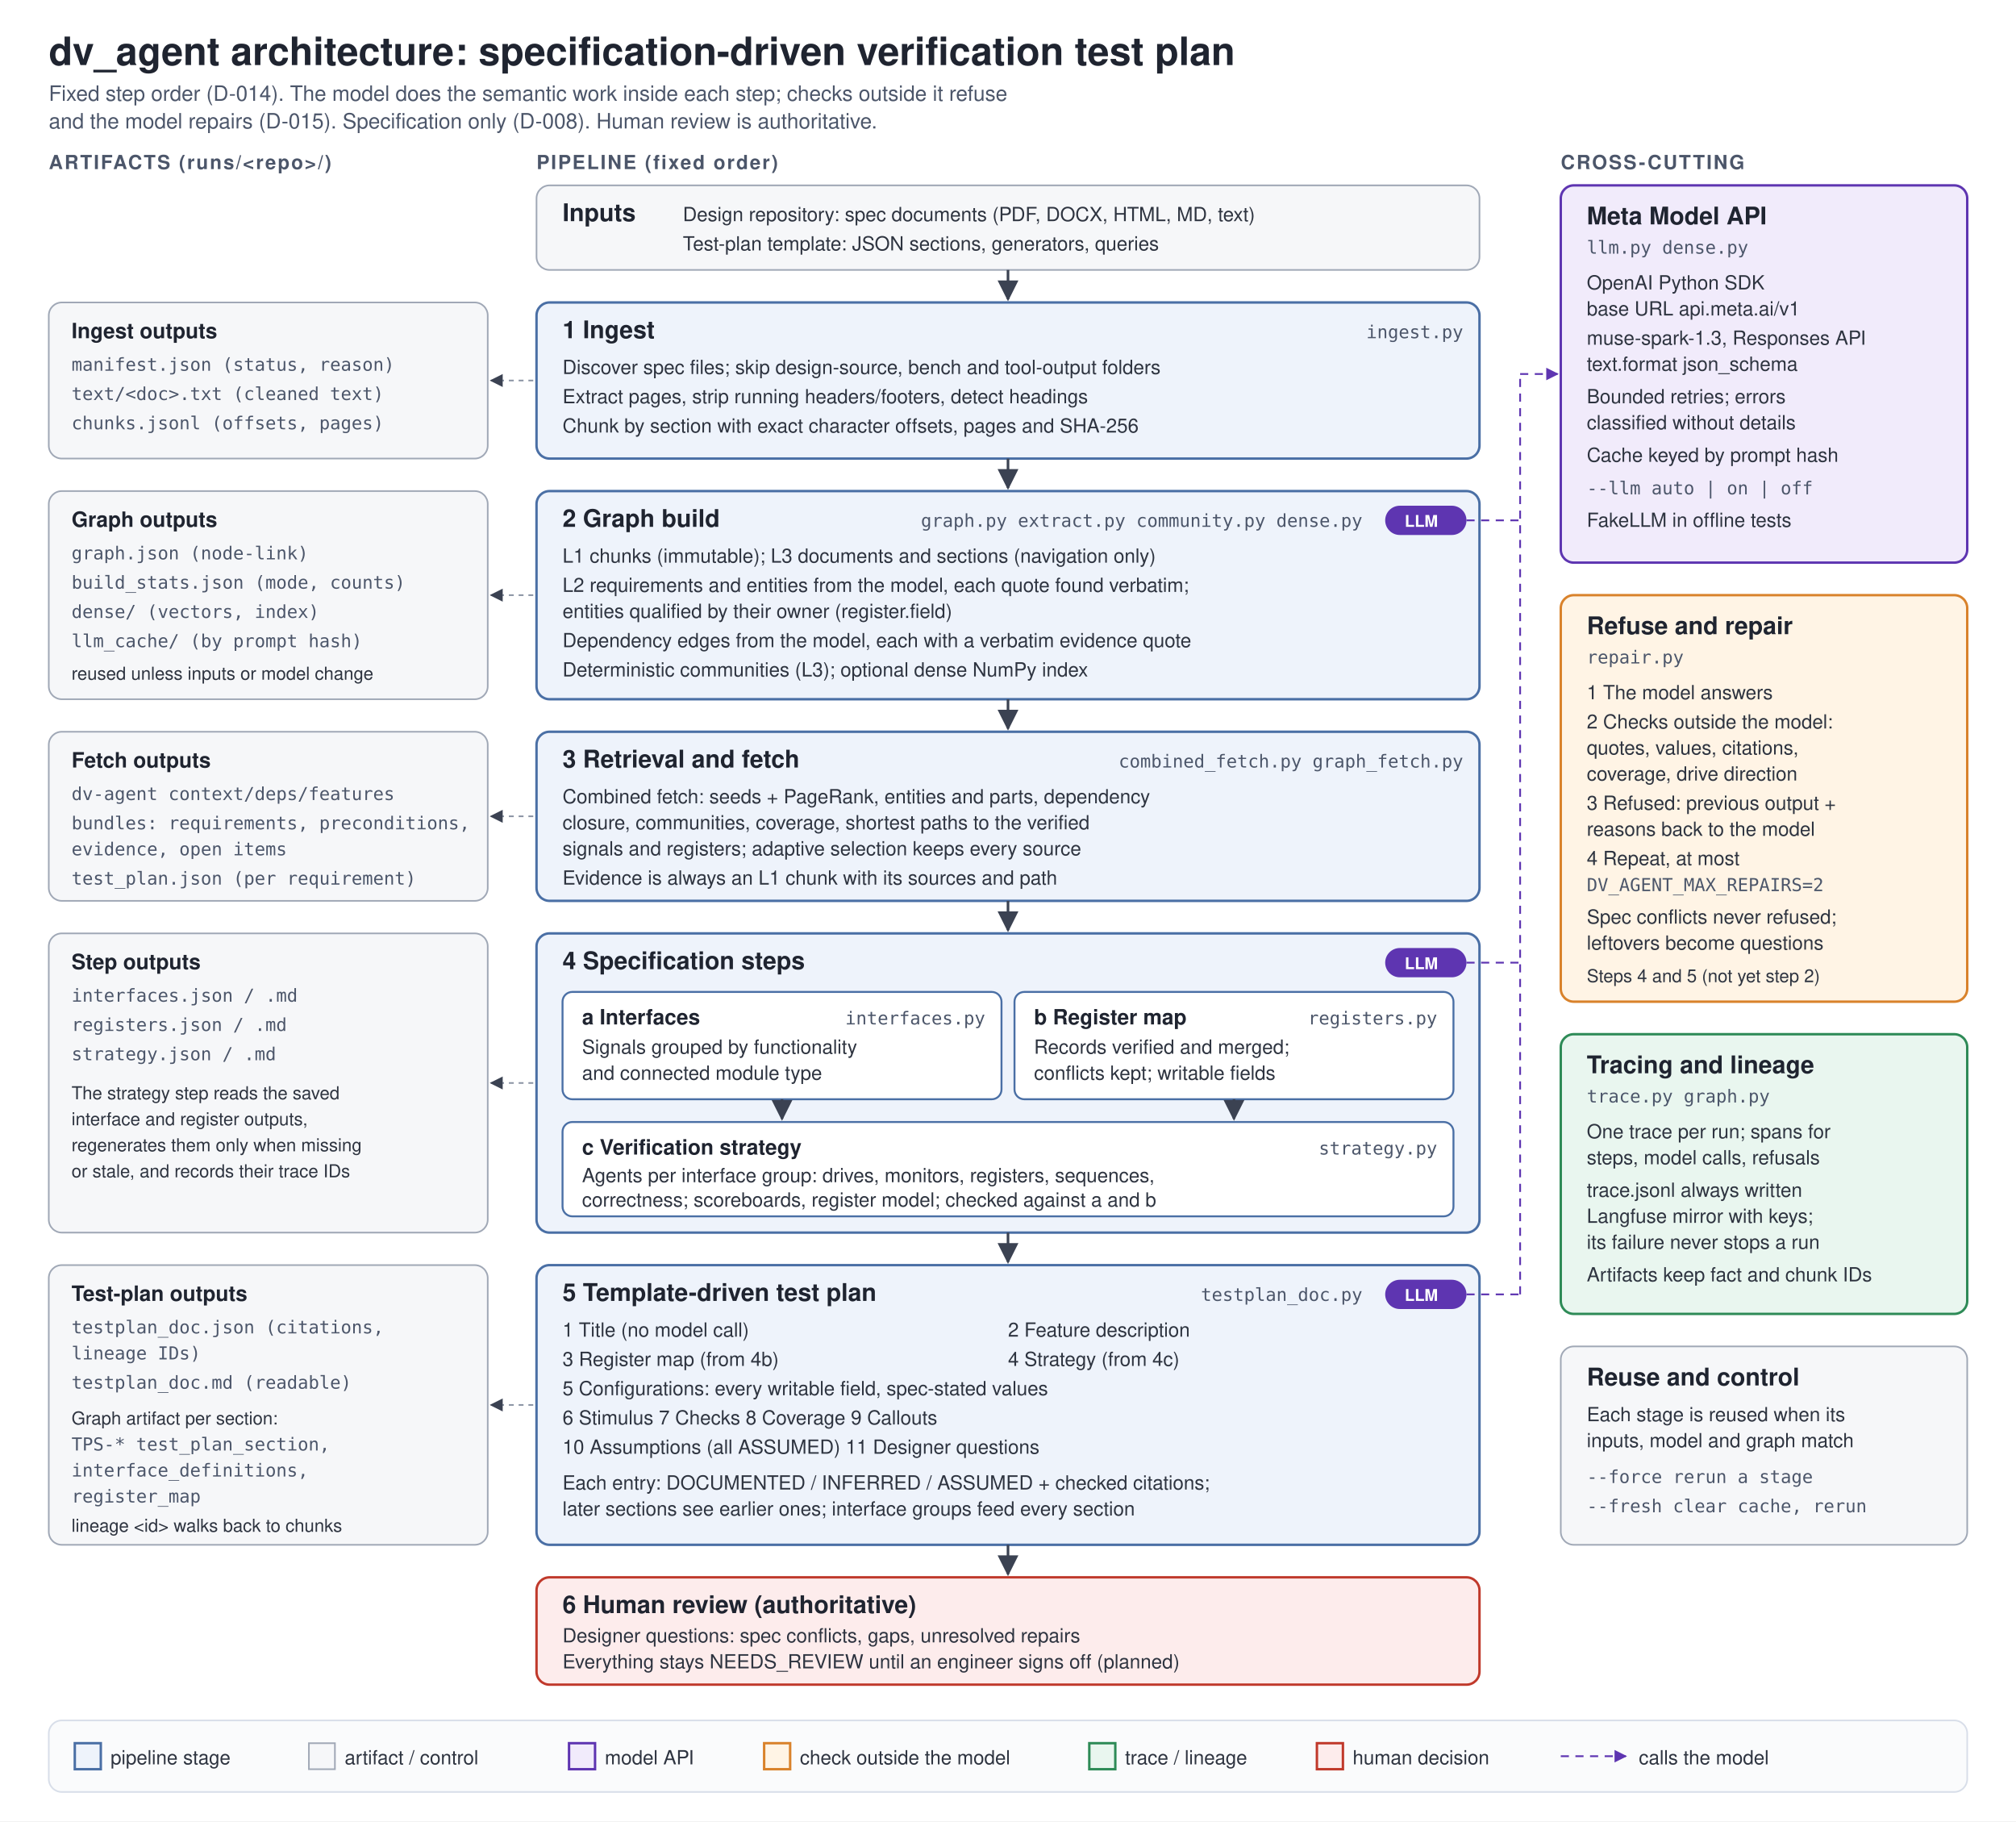
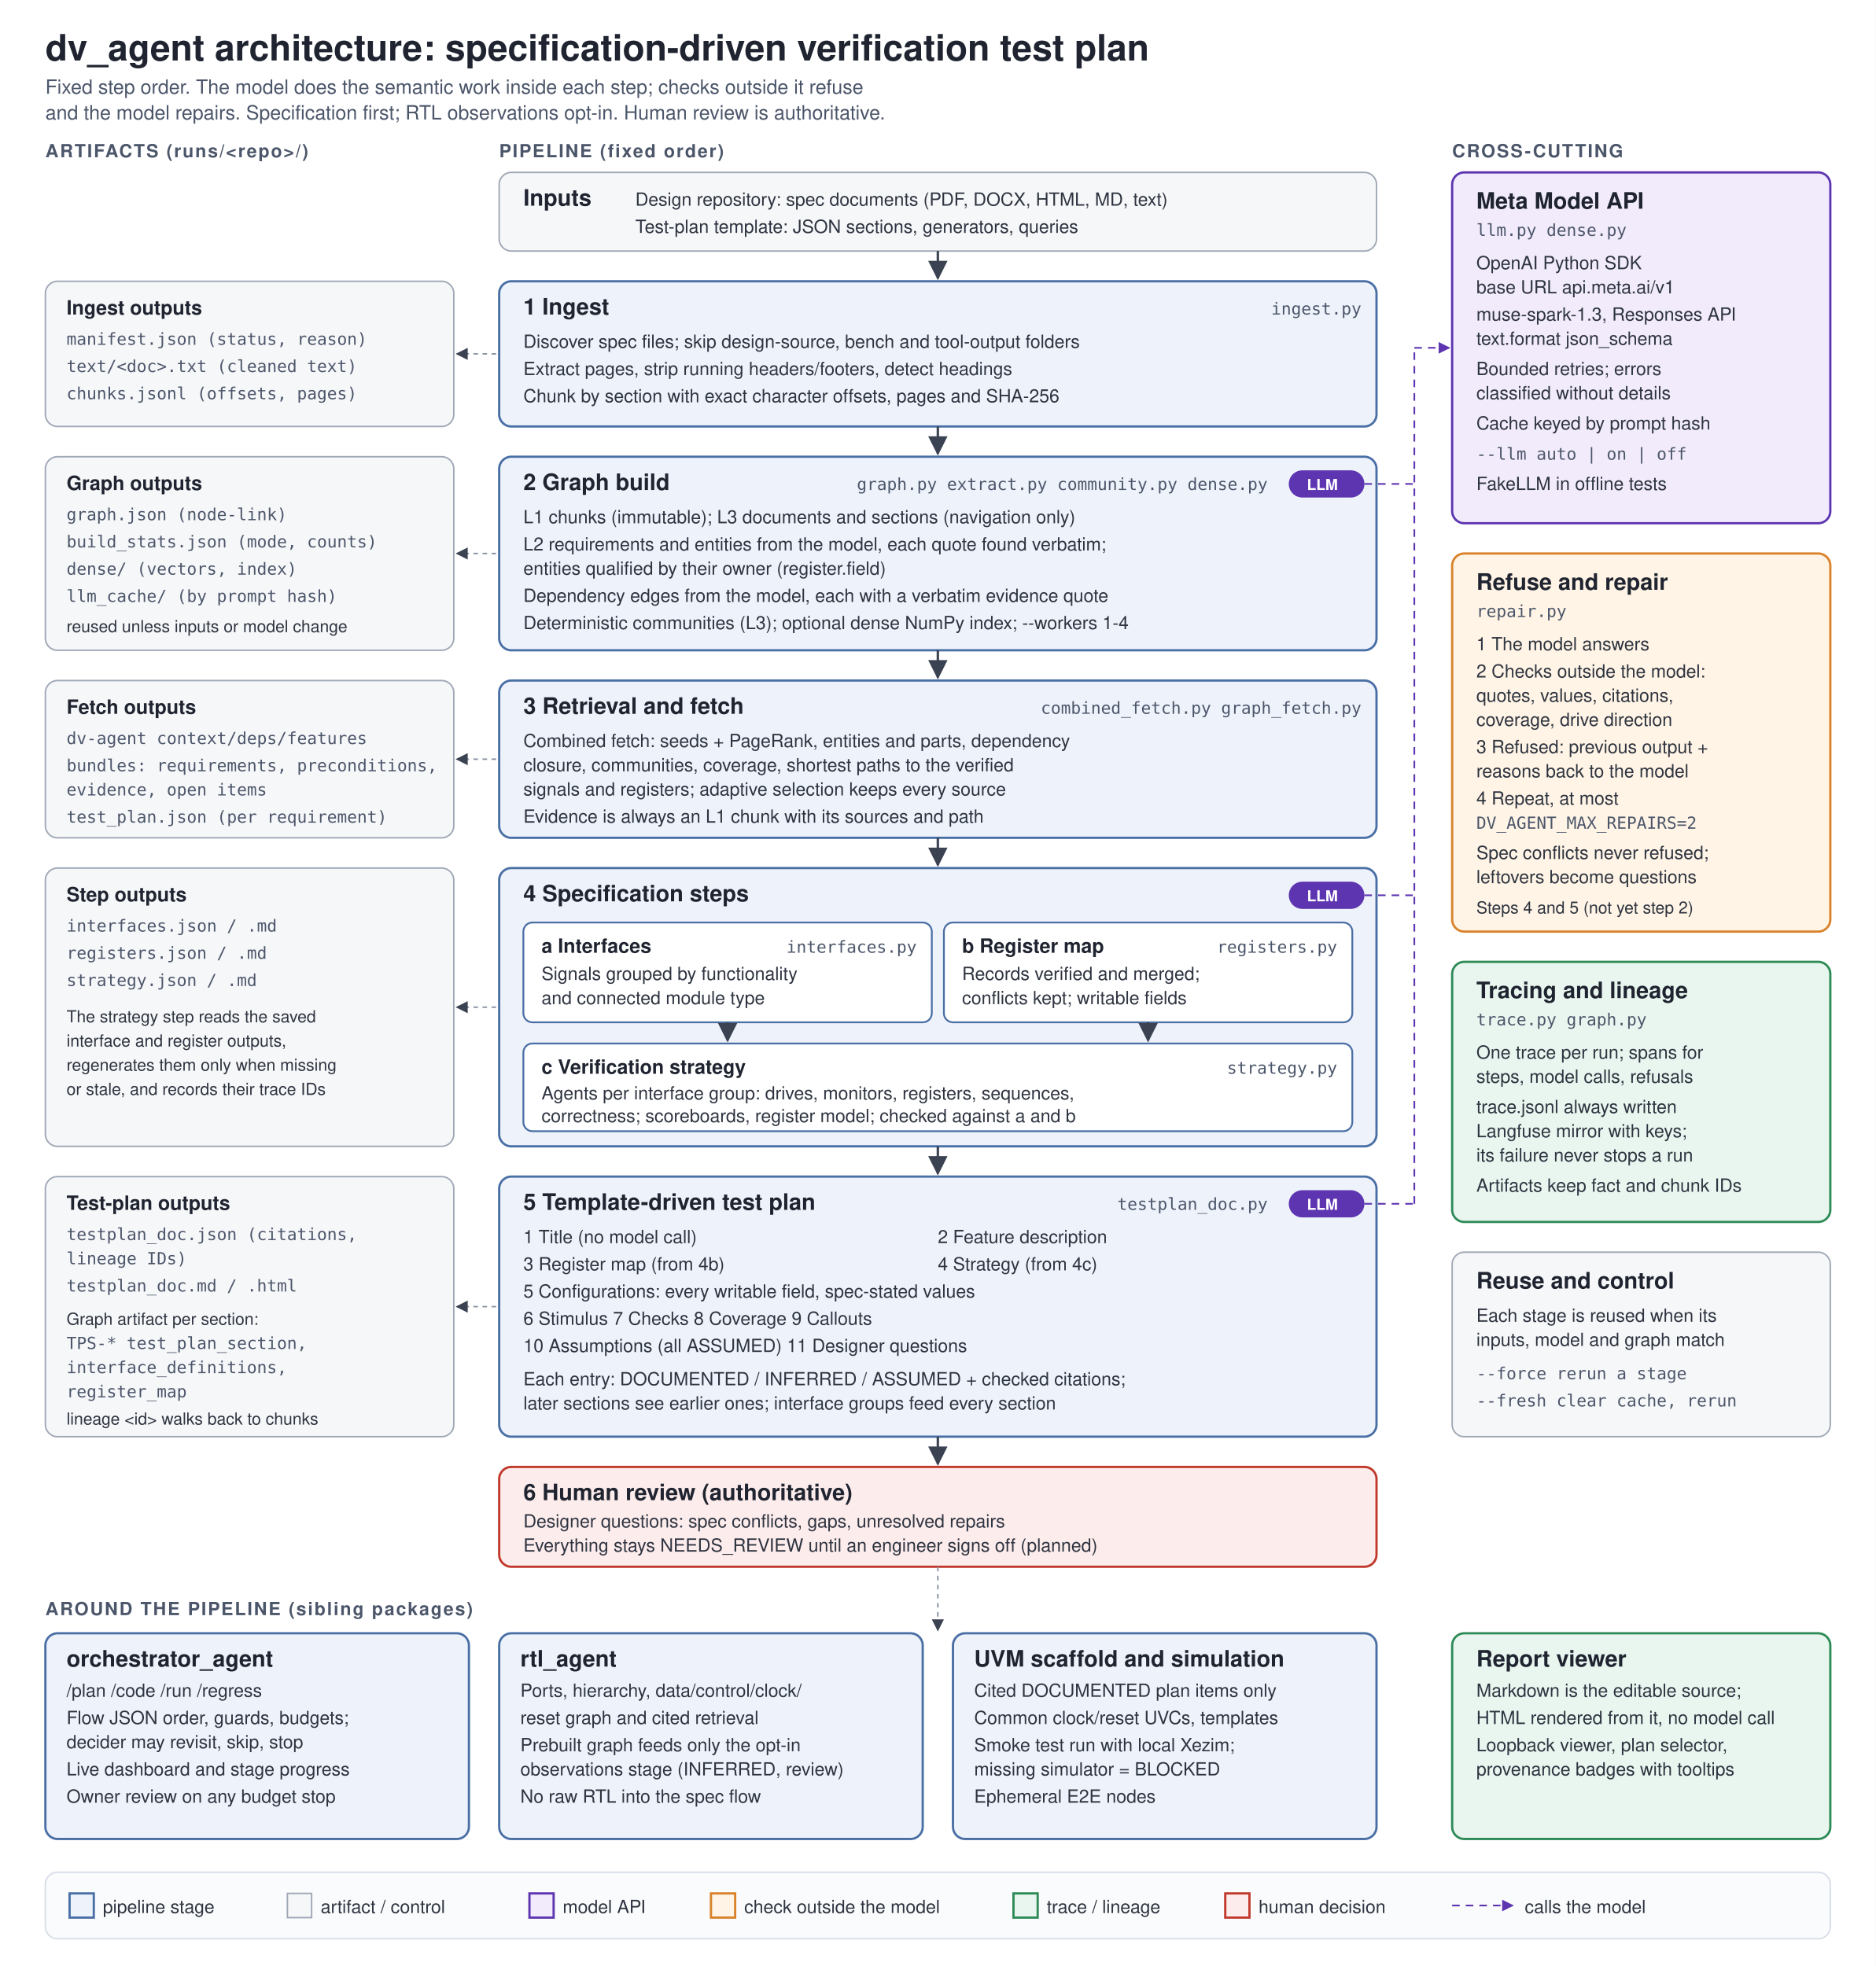
- <svg xmlns="http://www.w3.org/2000/svg" width="1240" height="1120" viewBox="0 0 1240 1120" font-family="Helvetica, Arial, 'DejaVu Sans', sans-serif">
+ <svg xmlns="http://www.w3.org/2000/svg" width="1240" height="1300" viewBox="0 0 1240 1300" font-family="Helvetica, Arial, 'DejaVu Sans', sans-serif">
  <defs>
    <marker id="arrow" viewBox="0 0 10 10" refX="9" refY="5" markerWidth="8" markerHeight="8" orient="auto-start-reverse">
      <path d="M0,0 L10,5 L0,10 z" fill="#3b4252" />
    </marker>
    <marker id="arrowLLM" viewBox="0 0 10 10" refX="9" refY="5" markerWidth="7" markerHeight="7" orient="auto-start-reverse">
      <path d="M0,0 L10,5 L0,10 z" fill="#5e35b1" />
    </marker>
    <style>
      .title { font-size: 24px; font-weight: 700; fill: #1f2430; }
      .sub { font-size: 13px; fill: #4c566a; }
      .h { font-size: 15px; font-weight: 700; fill: #1f2430; }
      .hs { font-size: 13px; font-weight: 700; fill: #1f2430; }
      .t { font-size: 12px; fill: #2e3440; }
      .ts { font-size: 11px; fill: #2e3440; }
      .m { font-size: 11px; fill: #4c566a; font-family: Menlo, Consolas, 'DejaVu Sans Mono', monospace; }
      .lane { font-size: 12px; font-weight: 700; fill: #4c566a; letter-spacing: 1px; }
      .stage { fill: #eef3fb; stroke: #4a6fa5; stroke-width: 1.5; }
      .step { fill: #ffffff; stroke: #4a6fa5; stroke-width: 1.2; }
      .art { fill: #f6f7f9; stroke: #a0a8b6; stroke-width: 1; }
      .llm { fill: #f1ebfb; stroke: #5e35b1; stroke-width: 1.5; }
      .check { fill: #fff4e5; stroke: #d9822b; stroke-width: 1.5; }
      .trace { fill: #e9f6ef; stroke: #2e8b57; stroke-width: 1.5; }
      .human { fill: #fdecec; stroke: #c0392b; stroke-width: 1.5; }
      .flow { stroke: #3b4252; stroke-width: 1.6; fill: none; marker-end: url(#arrow); }
      .thin { stroke: #8a93a3; stroke-width: 1; fill: none; stroke-dasharray: 3 3; marker-end: url(#arrow); }
      .bus { stroke: #5e35b1; stroke-width: 1.1; fill: none; stroke-dasharray: 5 4; }
      .call { stroke: #5e35b1; stroke-width: 1.1; fill: none; stroke-dasharray: 5 4; marker-end: url(#arrowLLM); }
      .badge { font-size: 10px; font-weight: 700; fill: #ffffff; }
    </style>
  </defs>
-   <rect x="0" y="0" width="1240" height="1120" fill="#ffffff" />
+   <rect x="0" y="0" width="1240" height="1300" fill="#ffffff" />
  <text x="30" y="40" class="title">dv_agent architecture: specification-driven verification test plan</text>
-   <text x="30" y="62" class="sub">Fixed step order (D-014). The model does the semantic work inside each step; checks outside it refuse</text>
-   <text x="30" y="79" class="sub">and the model repairs (D-015). Specification only (D-008). Human review is authoritative.</text>
+   <text x="30" y="62" class="sub">Fixed step order. The model does the semantic work inside each step; checks outside it refuse</text>
+   <text x="30" y="79" class="sub">and the model repairs. Specification first; RTL observations opt-in. Human review is authoritative.</text>
  <text x="30" y="104" class="lane">ARTIFACTS (runs/&lt;repo&gt;/)</text>
  <text x="330" y="104" class="lane">PIPELINE (fixed order)</text>
  <text x="960" y="104" class="lane">CROSS-CUTTING</text>
  <rect x="330" y="114" width="580" height="52" rx="8" class="art" />
  <text x="346" y="136" class="h">Inputs</text>
  <text x="420" y="136" class="t">Design repository: spec documents (PDF, DOCX, HTML, MD, text)</text>
  <text x="420" y="154" class="t">Test-plan template: JSON sections, generators, queries</text>
  <rect x="330" y="186" width="580" height="96" rx="8" class="stage" />
  <text x="346" y="208" class="h">1  Ingest</text>
  <text x="900" y="208" class="m" text-anchor="end">ingest.py</text>
  <text x="346" y="230" class="t">Discover spec files; skip design-source, bench and tool-output folders</text>
  <text x="346" y="248" class="t">Extract pages, strip running headers/footers, detect headings</text>
  <text x="346" y="266" class="t">Chunk by section with exact character offsets, pages and SHA-256</text>
  <path d="M620,166 L620,184" class="flow" />
  <rect x="330" y="302" width="580" height="128" rx="8" class="stage" />
  <text x="346" y="324" class="h">2  Graph build</text>
  <text x="838" y="324" class="m" text-anchor="end">graph.py extract.py community.py dense.py</text>
  <rect x="852" y="311" width="50" height="18" rx="9" fill="#5e35b1" />
  <text x="864" y="324" class="badge">LLM</text>
  <text x="346" y="346" class="t">L1 chunks (immutable); L3 documents and sections (navigation only)</text>
  <text x="346" y="364" class="t">L2 requirements and entities from the model, each quote found verbatim;</text>
  <text x="346" y="380" class="t">entities qualified by their owner (register.field)</text>
  <text x="346" y="398" class="t">Dependency edges from the model, each with a verbatim evidence quote</text>
-   <text x="346" y="416" class="t">Deterministic communities (L3); optional dense NumPy index</text>
+   <text x="346" y="416" class="t">Deterministic communities (L3); optional dense NumPy index; --workers 1-4</text>
  <path d="M620,282 L620,300" class="flow" />
  <rect x="330" y="450" width="580" height="104" rx="8" class="stage" />
  <text x="346" y="472" class="h">3  Retrieval and fetch</text>
  <text x="900" y="472" class="m" text-anchor="end">combined_fetch.py graph_fetch.py</text>
  <text x="346" y="494" class="t">Combined fetch: seeds + PageRank, entities and parts, dependency</text>
  <text x="346" y="510" class="t">closure, communities, coverage, shortest paths to the verified</text>
  <text x="346" y="526" class="t">signals and registers; adaptive selection keeps every source</text>
  <text x="346" y="544" class="t">Evidence is always an L1 chunk with its sources and path</text>
  <path d="M620,430 L620,448" class="flow" />
  <rect x="330" y="574" width="580" height="184" rx="8" class="stage" />
  <text x="346" y="596" class="h">4  Specification steps</text>
  <rect x="852" y="583" width="50" height="18" rx="9" fill="#5e35b1" />
  <text x="864" y="596" class="badge">LLM</text>
  <rect x="346" y="610" width="270" height="66" rx="6" class="step" />
  <text x="358" y="630" class="hs">a  Interfaces</text>
  <text x="606" y="630" class="m" text-anchor="end">interfaces.py</text>
  <text x="358" y="648" class="t">Signals grouped by functionality</text>
  <text x="358" y="664" class="t">and connected module type</text>
  <rect x="624" y="610" width="270" height="66" rx="6" class="step" />
  <text x="636" y="630" class="hs">b  Register map</text>
  <text x="884" y="630" class="m" text-anchor="end">registers.py</text>
  <text x="636" y="648" class="t">Records verified and merged;</text>
  <text x="636" y="664" class="t">conflicts kept; writable fields</text>
  <rect x="346" y="690" width="548" height="58" rx="6" class="step" />
  <text x="358" y="710" class="hs">c  Verification strategy</text>
  <text x="884" y="710" class="m" text-anchor="end">strategy.py</text>
  <text x="358" y="727" class="t">Agents per interface group: drives, monitors, registers, sequences,</text>
  <text x="358" y="742" class="t">correctness; scoreboards, register model; checked against a and b</text>
  <path d="M481,676 L481,688" class="flow" />
  <path d="M759,676 L759,688" class="flow" />
  <path d="M620,554 L620,572" class="flow" />
  <rect x="330" y="778" width="580" height="172" rx="8" class="stage" />
  <text x="346" y="800" class="h">5  Template-driven test plan</text>
  <text x="838" y="800" class="m" text-anchor="end">testplan_doc.py</text>
  <rect x="852" y="787" width="50" height="18" rx="9" fill="#5e35b1" />
  <text x="864" y="800" class="badge">LLM</text>
  <text x="346" y="822" class="t">1  Title (no model call)</text>
  <text x="620" y="822" class="t">2  Feature description</text>
  <text x="346" y="840" class="t">3  Register map (from 4b)</text>
  <text x="620" y="840" class="t">4  Strategy (from 4c)</text>
  <text x="346" y="858" class="t">5  Configurations: every writable field, spec-stated values</text>
  <text x="346" y="876" class="t">6  Stimulus   7  Checks   8  Coverage   9  Callouts</text>
  <text x="346" y="894" class="t">10  Assumptions (all ASSUMED)   11  Designer questions</text>
  <text x="346" y="916" class="t">Each entry: DOCUMENTED / INFERRED / ASSUMED + checked citations;</text>
  <text x="346" y="932" class="t">later sections see earlier ones; interface groups feed every section</text>
  <path d="M620,758 L620,776" class="flow" />
  <rect x="330" y="970" width="580" height="66" rx="8" class="human" />
  <text x="346" y="992" class="h">6  Human review (authoritative)</text>
  <text x="346" y="1010" class="t">Designer questions: spec conflicts, gaps, unresolved repairs</text>
  <text x="346" y="1026" class="t">Everything stays NEEDS_REVIEW until an engineer signs off (planned)</text>
  <path d="M620,950 L620,968" class="flow" />
  <rect x="30" y="186" width="270" height="96" rx="8" class="art" />
  <text x="44" y="208" class="hs">Ingest outputs</text>
  <text x="44" y="228" class="m">manifest.json (status, reason)</text>
  <text x="44" y="246" class="m">text/&lt;doc&gt;.txt (cleaned text)</text>
  <text x="44" y="264" class="m">chunks.jsonl (offsets, pages)</text>
  <path d="M328,234 L302,234" class="thin" />
  <rect x="30" y="302" width="270" height="128" rx="8" class="art" />
  <text x="44" y="324" class="hs">Graph outputs</text>
  <text x="44" y="344" class="m">graph.json (node-link)</text>
  <text x="44" y="362" class="m">build_stats.json (mode, counts)</text>
  <text x="44" y="380" class="m">dense/ (vectors, index)</text>
  <text x="44" y="398" class="m">llm_cache/ (by prompt hash)</text>
  <text x="44" y="418" class="ts">reused unless inputs or model change</text>
  <path d="M328,366 L302,366" class="thin" />
  <rect x="30" y="450" width="270" height="104" rx="8" class="art" />
  <text x="44" y="472" class="hs">Fetch outputs</text>
  <text x="44" y="492" class="m">dv-agent context/deps/features</text>
  <text x="44" y="510" class="m">bundles: requirements, preconditions,</text>
  <text x="44" y="526" class="m">  evidence, open items</text>
  <text x="44" y="544" class="m">test_plan.json (per requirement)</text>
  <path d="M328,502 L302,502" class="thin" />
  <rect x="30" y="574" width="270" height="184" rx="8" class="art" />
  <text x="44" y="596" class="hs">Step outputs</text>
  <text x="44" y="616" class="m">interfaces.json / .md</text>
  <text x="44" y="634" class="m">registers.json / .md</text>
  <text x="44" y="652" class="m">strategy.json / .md</text>
  <text x="44" y="676" class="ts">The strategy step reads the saved</text>
  <text x="44" y="692" class="ts">interface and register outputs,</text>
  <text x="44" y="708" class="ts">regenerates them only when missing</text>
  <text x="44" y="724" class="ts">or stale, and records their trace IDs</text>
  <path d="M328,666 L302,666" class="thin" />
  <rect x="30" y="778" width="270" height="172" rx="8" class="art" />
  <text x="44" y="800" class="hs">Test-plan outputs</text>
  <text x="44" y="820" class="m">testplan_doc.json (citations,</text>
  <text x="44" y="836" class="m">  lineage IDs)</text>
-   <text x="44" y="854" class="m">testplan_doc.md (readable)</text>
+   <text x="44" y="854" class="m">testplan_doc.md / .html</text>
  <text x="44" y="876" class="ts">Graph artifact per section:</text>
  <text x="44" y="892" class="m">TPS-* test_plan_section,</text>
  <text x="44" y="908" class="m">  interface_definitions,</text>
  <text x="44" y="924" class="m">  register_map</text>
  <text x="44" y="942" class="ts">lineage &lt;id&gt; walks back to chunks</text>
  <path d="M328,864 L302,864" class="thin" />
  <rect x="960" y="114" width="250" height="232" rx="8" class="llm" />
  <text x="976" y="138" class="h">Meta Model API</text>
  <text x="976" y="156" class="m">llm.py dense.py</text>
  <text x="976" y="178" class="t">OpenAI Python SDK</text>
  <text x="976" y="194" class="t">base URL api.meta.ai/v1</text>
  <text x="976" y="212" class="t">muse-spark-1.3, Responses API</text>
  <text x="976" y="228" class="t">text.format json_schema</text>
  <text x="976" y="248" class="t">Bounded retries; errors</text>
  <text x="976" y="264" class="t">classified without details</text>
  <text x="976" y="284" class="t">Cache keyed by prompt hash</text>
  <text x="976" y="304" class="m">--llm auto | on | off</text>
  <text x="976" y="324" class="t">FakeLLM in offline tests</text>
  <rect x="960" y="366" width="250" height="250" rx="8" class="check" />
  <text x="976" y="390" class="h">Refuse and repair</text>
  <text x="976" y="408" class="m">repair.py</text>
  <text x="976" y="430" class="t">1  The model answers</text>
  <text x="976" y="448" class="t">2  Checks outside the model:</text>
  <text x="976" y="464" class="t">    quotes, values, citations,</text>
  <text x="976" y="480" class="t">    coverage, drive direction</text>
  <text x="976" y="498" class="t">3  Refused: previous output +</text>
  <text x="976" y="514" class="t">    reasons back to the model</text>
  <text x="976" y="532" class="t">4  Repeat, at most</text>
  <text x="976" y="548" class="m">    DV_AGENT_MAX_REPAIRS=2</text>
  <text x="976" y="568" class="t">Spec conflicts never refused;</text>
  <text x="976" y="584" class="t">leftovers become questions</text>
  <text x="976" y="604" class="ts">Steps 4 and 5 (not yet step 2)</text>
  <rect x="960" y="636" width="250" height="172" rx="8" class="trace" />
  <text x="976" y="660" class="h">Tracing and lineage</text>
  <text x="976" y="678" class="m">trace.py graph.py</text>
  <text x="976" y="700" class="t">One trace per run; spans for</text>
  <text x="976" y="716" class="t">steps, model calls, refusals</text>
  <text x="976" y="736" class="t">trace.jsonl always written</text>
  <text x="976" y="752" class="t">Langfuse mirror with keys;</text>
  <text x="976" y="768" class="t">its failure never stops a run</text>
  <text x="976" y="788" class="t">Artifacts keep fact and chunk IDs</text>
  <rect x="960" y="828" width="250" height="122" rx="8" class="art" />
  <text x="976" y="852" class="h">Reuse and control</text>
  <text x="976" y="874" class="t">Each stage is reused when its</text>
  <text x="976" y="890" class="t">inputs, model and graph match</text>
  <text x="976" y="912" class="m">--force  rerun a stage</text>
  <text x="976" y="930" class="m">--fresh  clear cache, rerun</text>
  <path d="M902,320 L935,320" class="bus" />
  <path d="M902,592 L935,592" class="bus" />
  <path d="M902,796 L935,796" class="bus" />
  <path d="M935,796 L935,230" class="bus" />
  <path d="M935,230 L958,230" class="call" />
-   <rect x="30" y="1058" width="1180" height="44" rx="8" fill="#fafbfc" stroke="#d8dee9" />
-   <rect x="46" y="1072" width="16" height="16" class="stage" />
-   <text x="68" y="1085" class="t">pipeline stage</text>
-   <rect x="190" y="1072" width="16" height="16" class="art" />
-   <text x="212" y="1085" class="t">artifact / control</text>
-   <rect x="350" y="1072" width="16" height="16" class="llm" />
-   <text x="372" y="1085" class="t">model API</text>
-   <rect x="470" y="1072" width="16" height="16" class="check" />
-   <text x="492" y="1085" class="t">check outside the model</text>
-   <rect x="670" y="1072" width="16" height="16" class="trace" />
-   <text x="692" y="1085" class="t">trace / lineage</text>
-   <rect x="810" y="1072" width="16" height="16" class="human" />
-   <text x="832" y="1085" class="t">human decision</text>
-   <path d="M960,1080 L1000,1080" class="call" />
-   <text x="1008" y="1085" class="t">calls the model</text>
+   <text x="30" y="1068" class="lane">AROUND THE PIPELINE (sibling packages)</text>
+   <rect x="30" y="1080" width="280" height="136" rx="8" class="stage" />
+   <text x="44" y="1102" class="h">orchestrator_agent</text>
+   <text x="44" y="1122" class="t">/plan  /code  /run  /regress</text>
+   <text x="44" y="1140" class="t">Flow JSON order, guards, budgets;</text>
+   <text x="44" y="1156" class="t">decider may revisit, skip, stop</text>
+   <text x="44" y="1174" class="t">Live dashboard and stage progress</text>
+   <text x="44" y="1192" class="t">Owner review on any budget stop</text>
+   <rect x="330" y="1080" width="280" height="136" rx="8" class="stage" />
+   <text x="344" y="1102" class="h">rtl_agent</text>
+   <text x="344" y="1122" class="t">Ports, hierarchy, data/control/clock/</text>
+   <text x="344" y="1140" class="t">reset graph and cited retrieval</text>
+   <text x="344" y="1158" class="t">Prebuilt graph feeds only the opt-in</text>
+   <text x="344" y="1174" class="t">observations stage (INFERRED, review)</text>
+   <text x="344" y="1192" class="t">No raw RTL into the spec flow</text>
+   <rect x="630" y="1080" width="280" height="136" rx="8" class="stage" />
+   <text x="644" y="1102" class="h">UVM scaffold and simulation</text>
+   <text x="644" y="1122" class="t">Cited DOCUMENTED plan items only</text>
+   <text x="644" y="1140" class="t">Common clock/reset UVCs, templates</text>
+   <text x="644" y="1158" class="t">Smoke test run with local Xezim;</text>
+   <text x="644" y="1174" class="t">missing simulator = BLOCKED</text>
+   <text x="644" y="1192" class="t">Ephemeral E2E nodes</text>
+   <rect x="960" y="1080" width="250" height="136" rx="8" class="trace" />
+   <text x="976" y="1102" class="h">Report viewer</text>
+   <text x="976" y="1122" class="t">Markdown is the editable source;</text>
+   <text x="976" y="1140" class="t">HTML rendered from it, no model call</text>
+   <text x="976" y="1158" class="t">Loopback viewer, plan selector,</text>
+   <text x="976" y="1174" class="t">provenance badges with tooltips</text>
+   <path d="M620,1036 L620,1078" class="thin" />
+   <rect x="30" y="1238" width="1180" height="44" rx="8" fill="#fafbfc" stroke="#d8dee9" />
+   <rect x="46" y="1252" width="16" height="16" class="stage" />
+   <text x="68" y="1265" class="t">pipeline stage</text>
+   <rect x="190" y="1252" width="16" height="16" class="art" />
+   <text x="212" y="1265" class="t">artifact / control</text>
+   <rect x="350" y="1252" width="16" height="16" class="llm" />
+   <text x="372" y="1265" class="t">model API</text>
+   <rect x="470" y="1252" width="16" height="16" class="check" />
+   <text x="492" y="1265" class="t">check outside the model</text>
+   <rect x="670" y="1252" width="16" height="16" class="trace" />
+   <text x="692" y="1265" class="t">trace / lineage</text>
+   <rect x="810" y="1252" width="16" height="16" class="human" />
+   <text x="832" y="1265" class="t">human decision</text>
+   <path d="M960,1260 L1000,1260" class="call" />
+   <text x="1008" y="1265" class="t">calls the model</text>
</svg>
